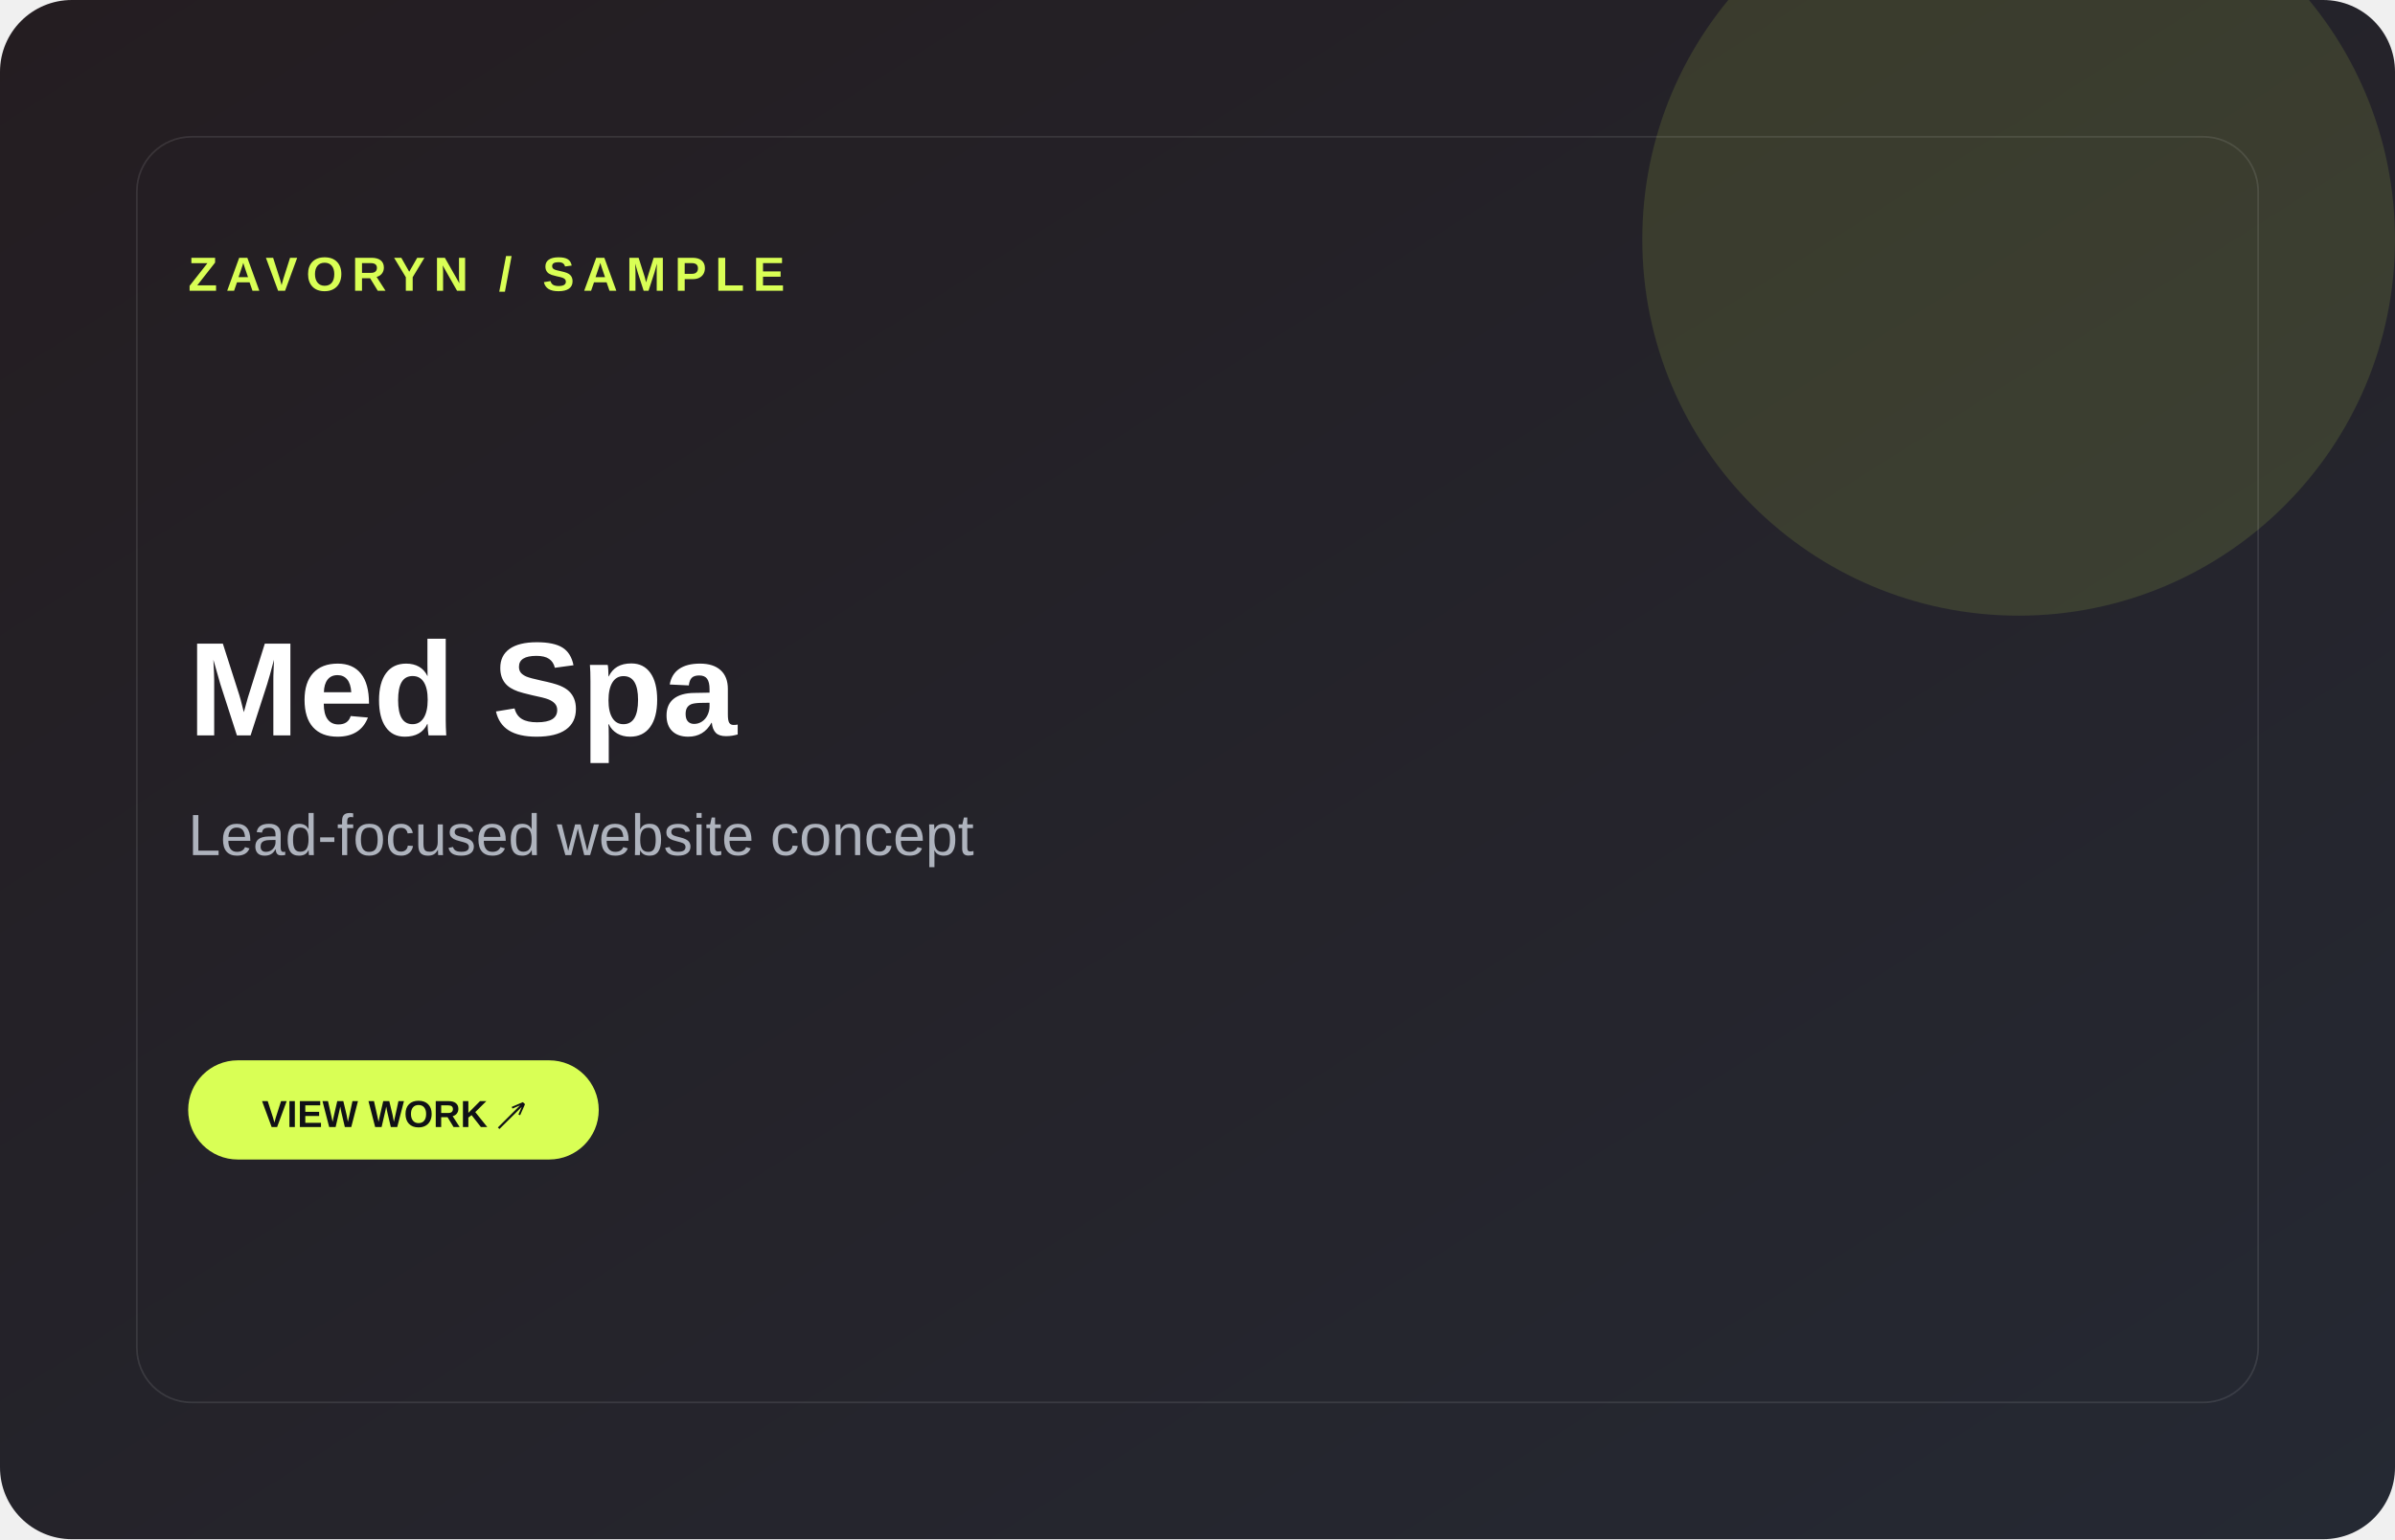
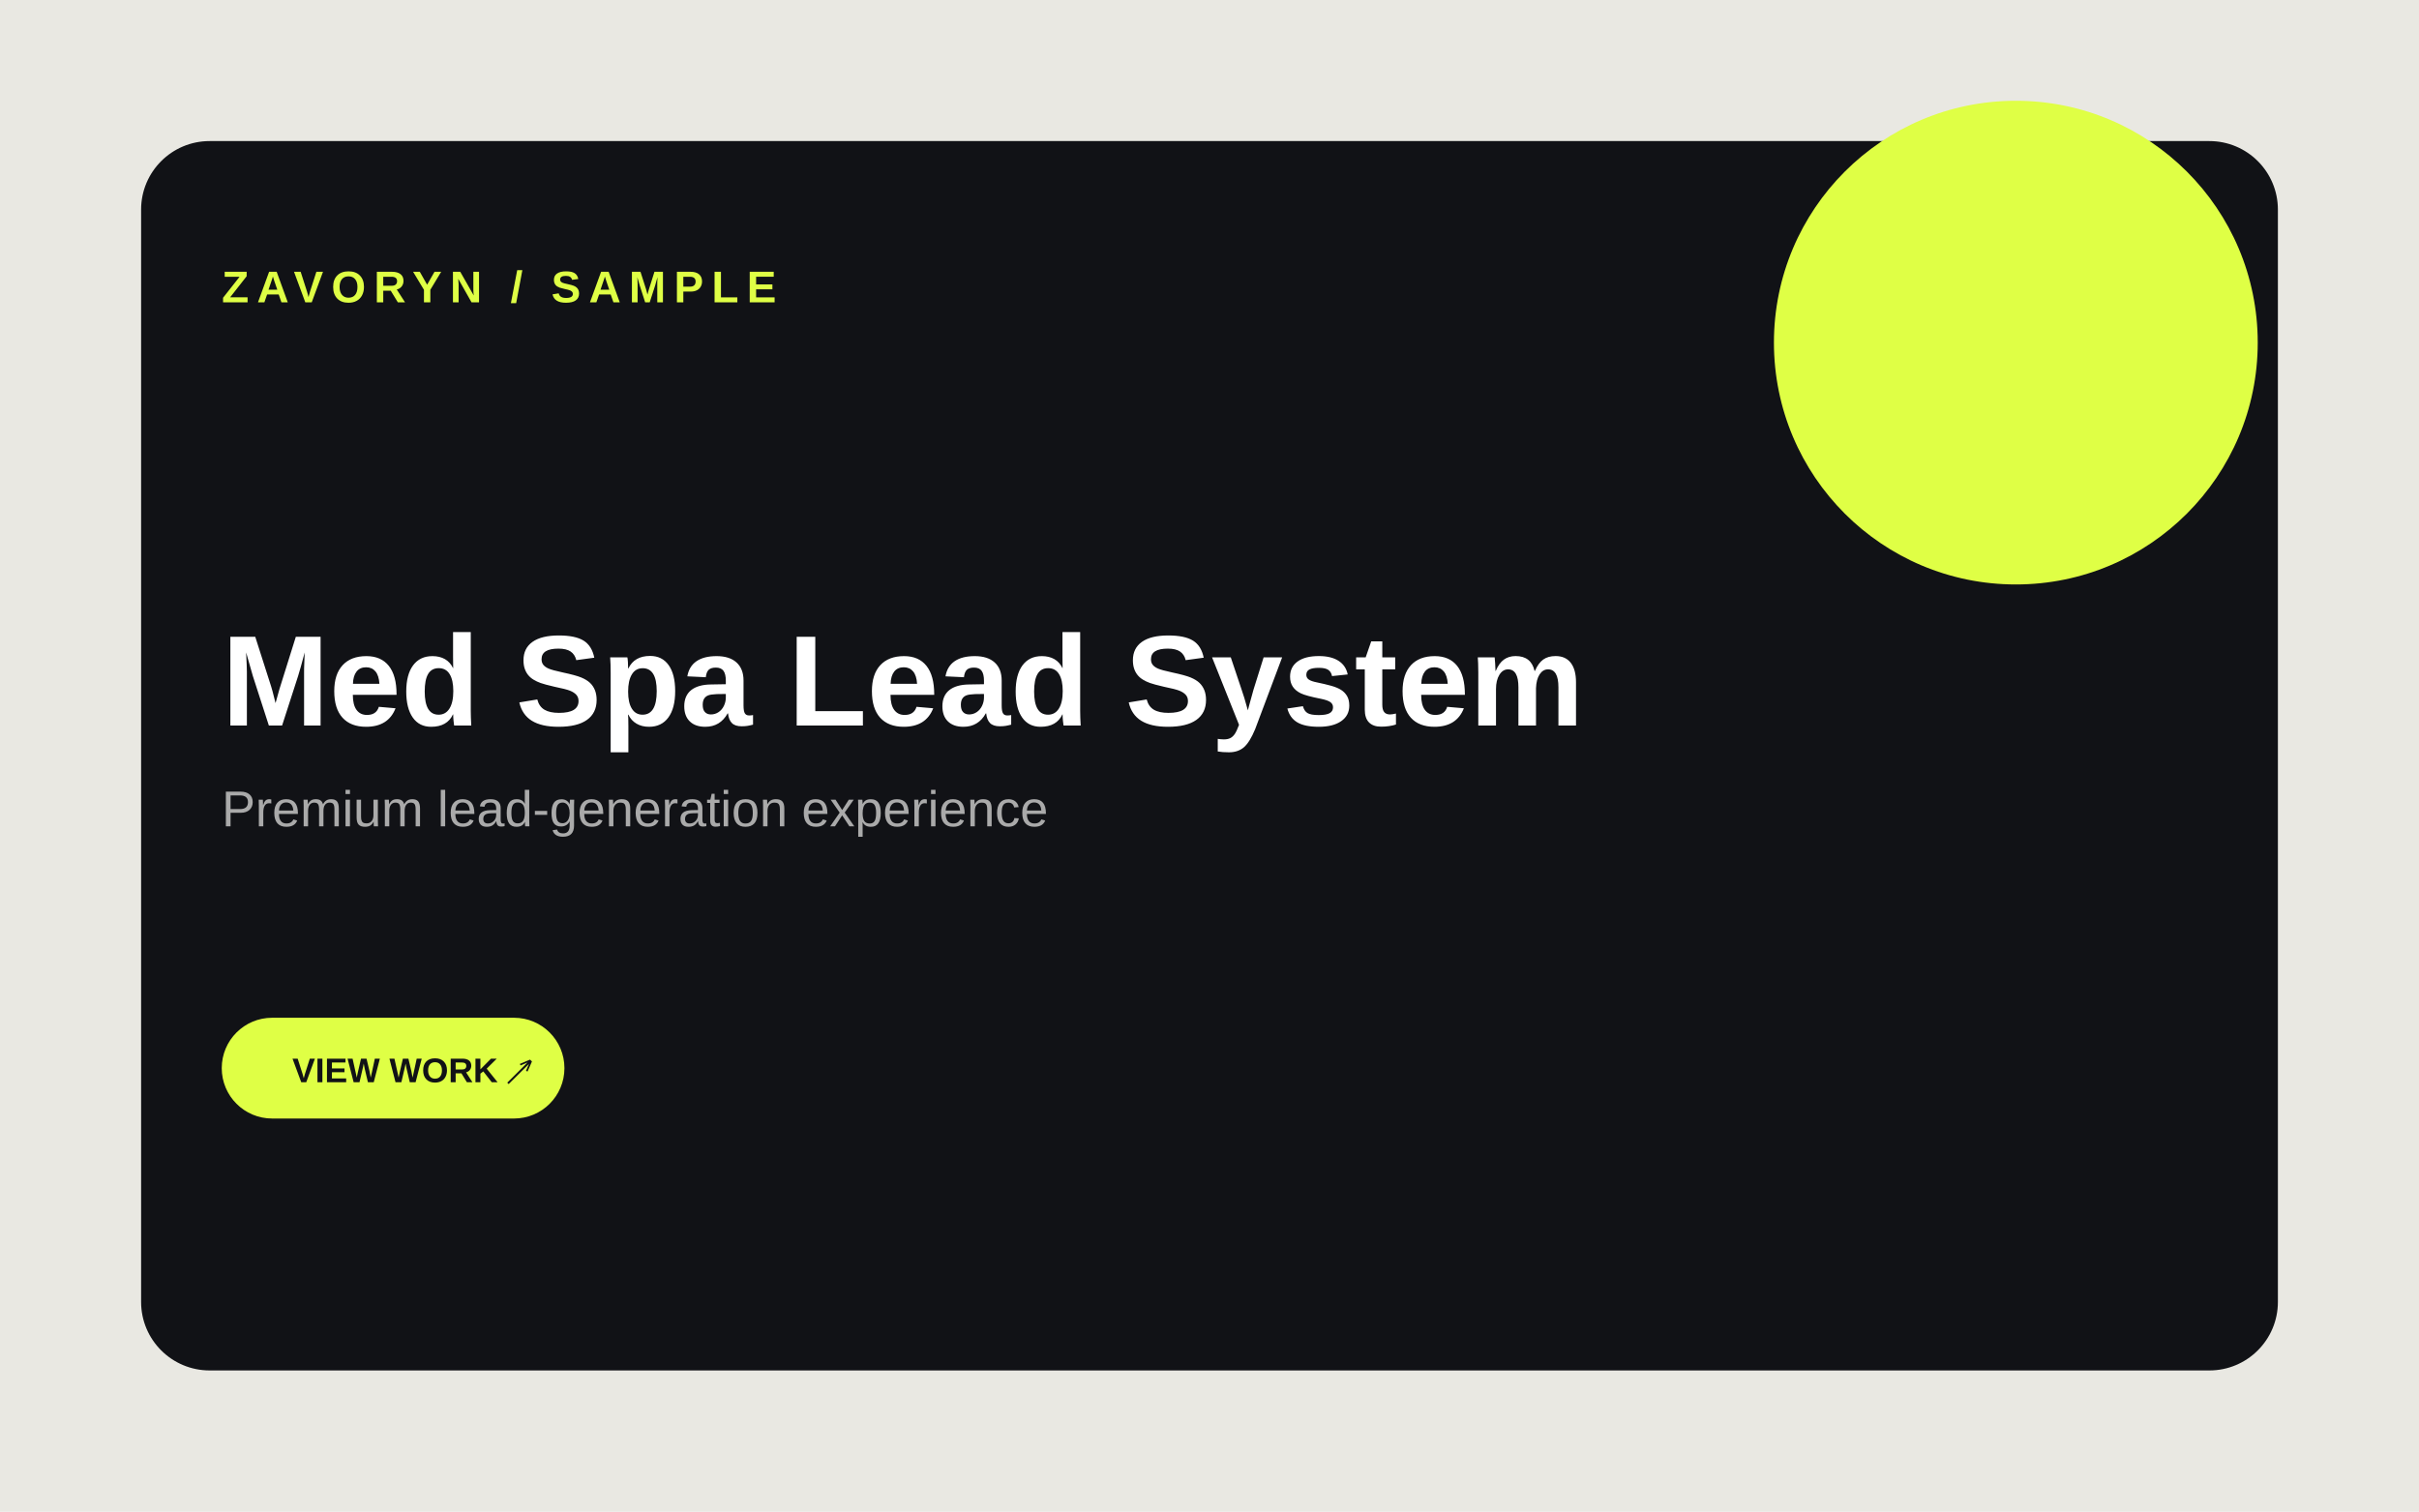
- <svg xmlns="http://www.w3.org/2000/svg" width="1400" height="900" viewBox="0 0 1400 900">
-   <defs>
-     <linearGradient id="g" x1="0" y1="0" x2="1" y2="1">
-       <stop stop-color="#241d21" />
-       <stop offset="1" stop-color="#252933" />
-     </linearGradient>
-   </defs>
-   <rect width="1400" height="900" rx="42" fill="url(#g)" />
-   <circle cx="1180" cy="140" r="220" fill="#d9ff55" opacity=".12" />
-   <rect x="80" y="80" width="1240" height="740" rx="32" fill="none" stroke="#ffffff" opacity=".1" />
-   <text x="110" y="170" fill="#d9ff55" font-family="Arial" font-size="28" font-weight="700" letter-spacing="5">ZAVORYN / SAMPLE</text>
-   <text x="110" y="430" fill="#fff" font-family="Arial" font-size="78" font-weight="700">Med Spa</text>
-   <text x="110" y="500" fill="#aeb3bd" font-family="Arial" font-size="34">Lead-focused website concept</text>
-   <rect x="110" y="620" width="240" height="58" rx="29" fill="#d9ff55" />
-   <text x="230" y="659" text-anchor="middle" fill="#101116" font-family="Arial" font-size="22" font-weight="700">VIEW WORK ↗</text>
+ <svg xmlns="http://www.w3.org/2000/svg" viewBox="0 0 1200 750">
+   <rect width="1200" height="750" fill="#e9e8e2" />
+   <rect x="70" y="70" width="1060" height="610" rx="34" fill="#111216" />
+   <circle cx="1000" cy="170" r="120" fill="#dfff45" />
+   <text x="110" y="150" fill="#dfff45" font-family="Arial" font-size="22" font-weight="700" letter-spacing="4">ZAVORYN / SAMPLE</text>
+   <text x="110" y="360" fill="#fff" font-family="Arial" font-size="64" font-weight="700">Med Spa Lead System</text>
+   <text x="110" y="410" fill="#aaa" font-family="Arial" font-size="25">Premium lead-generation experience</text>
+   <rect x="110" y="505" width="170" height="50" rx="25" fill="#dfff45" />
+   <text x="145" y="537" fill="#111216" font-family="Arial" font-size="17" font-weight="700">VIEW WORK ↗</text>
</svg>
